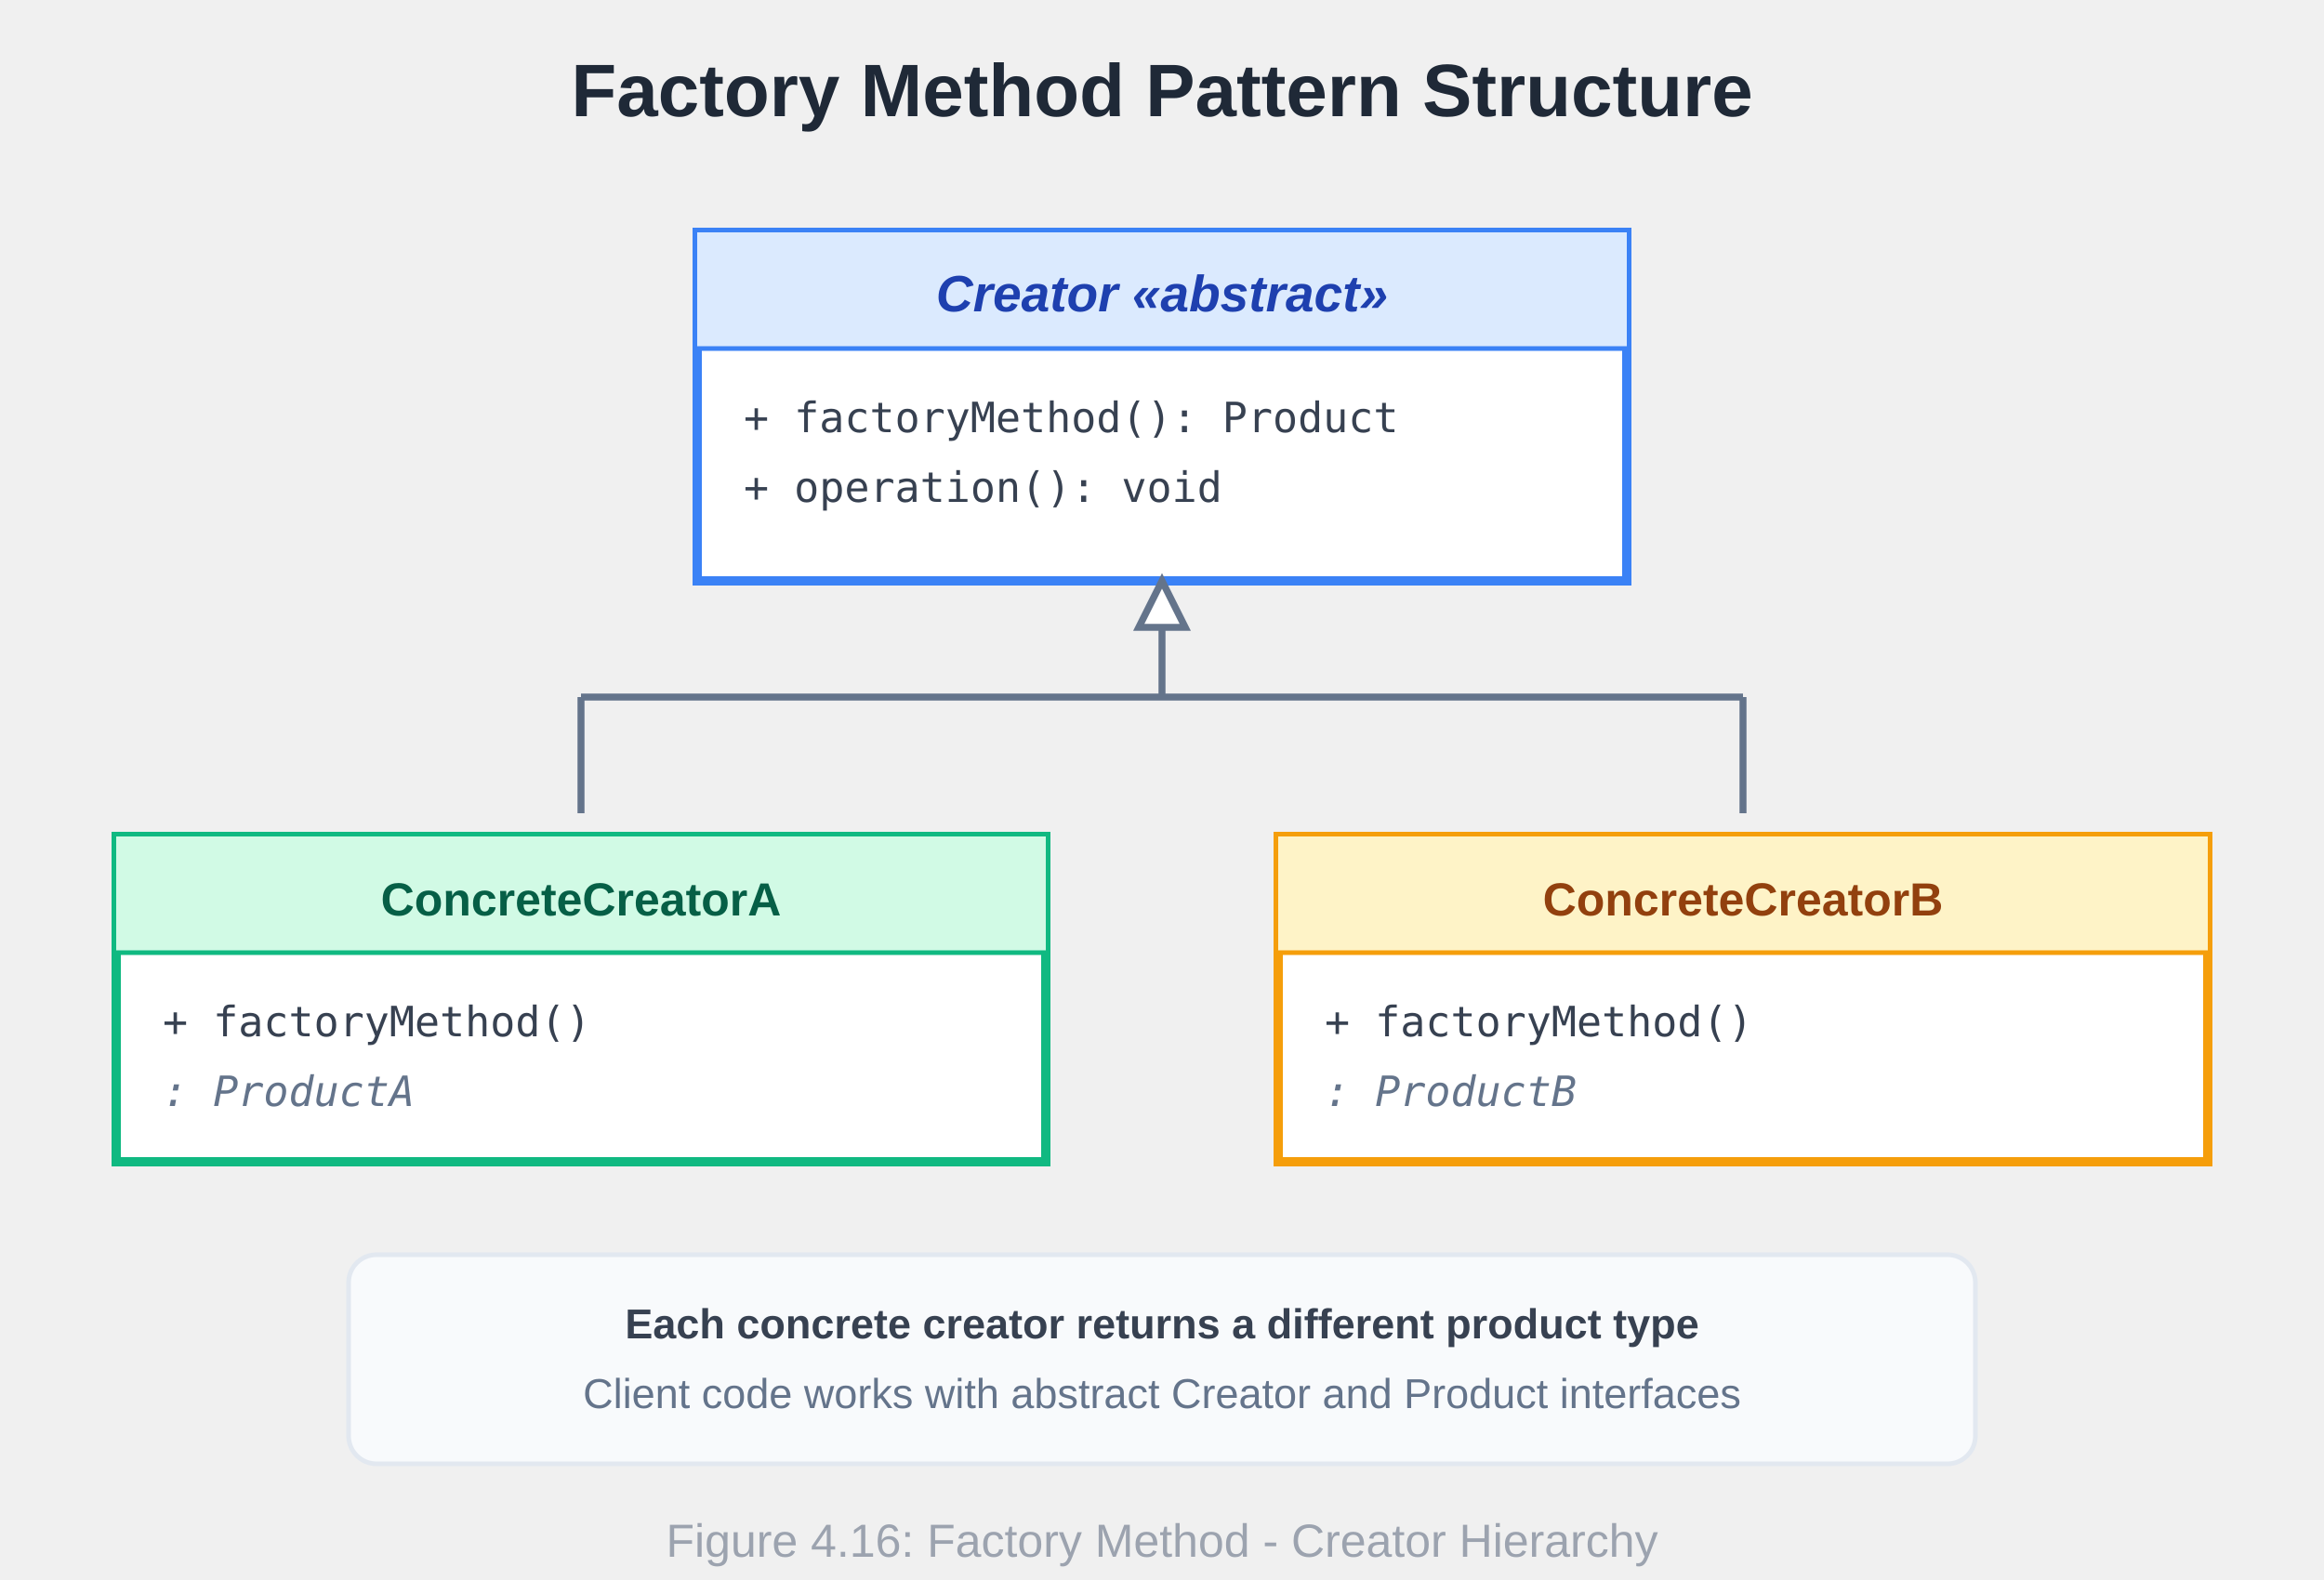
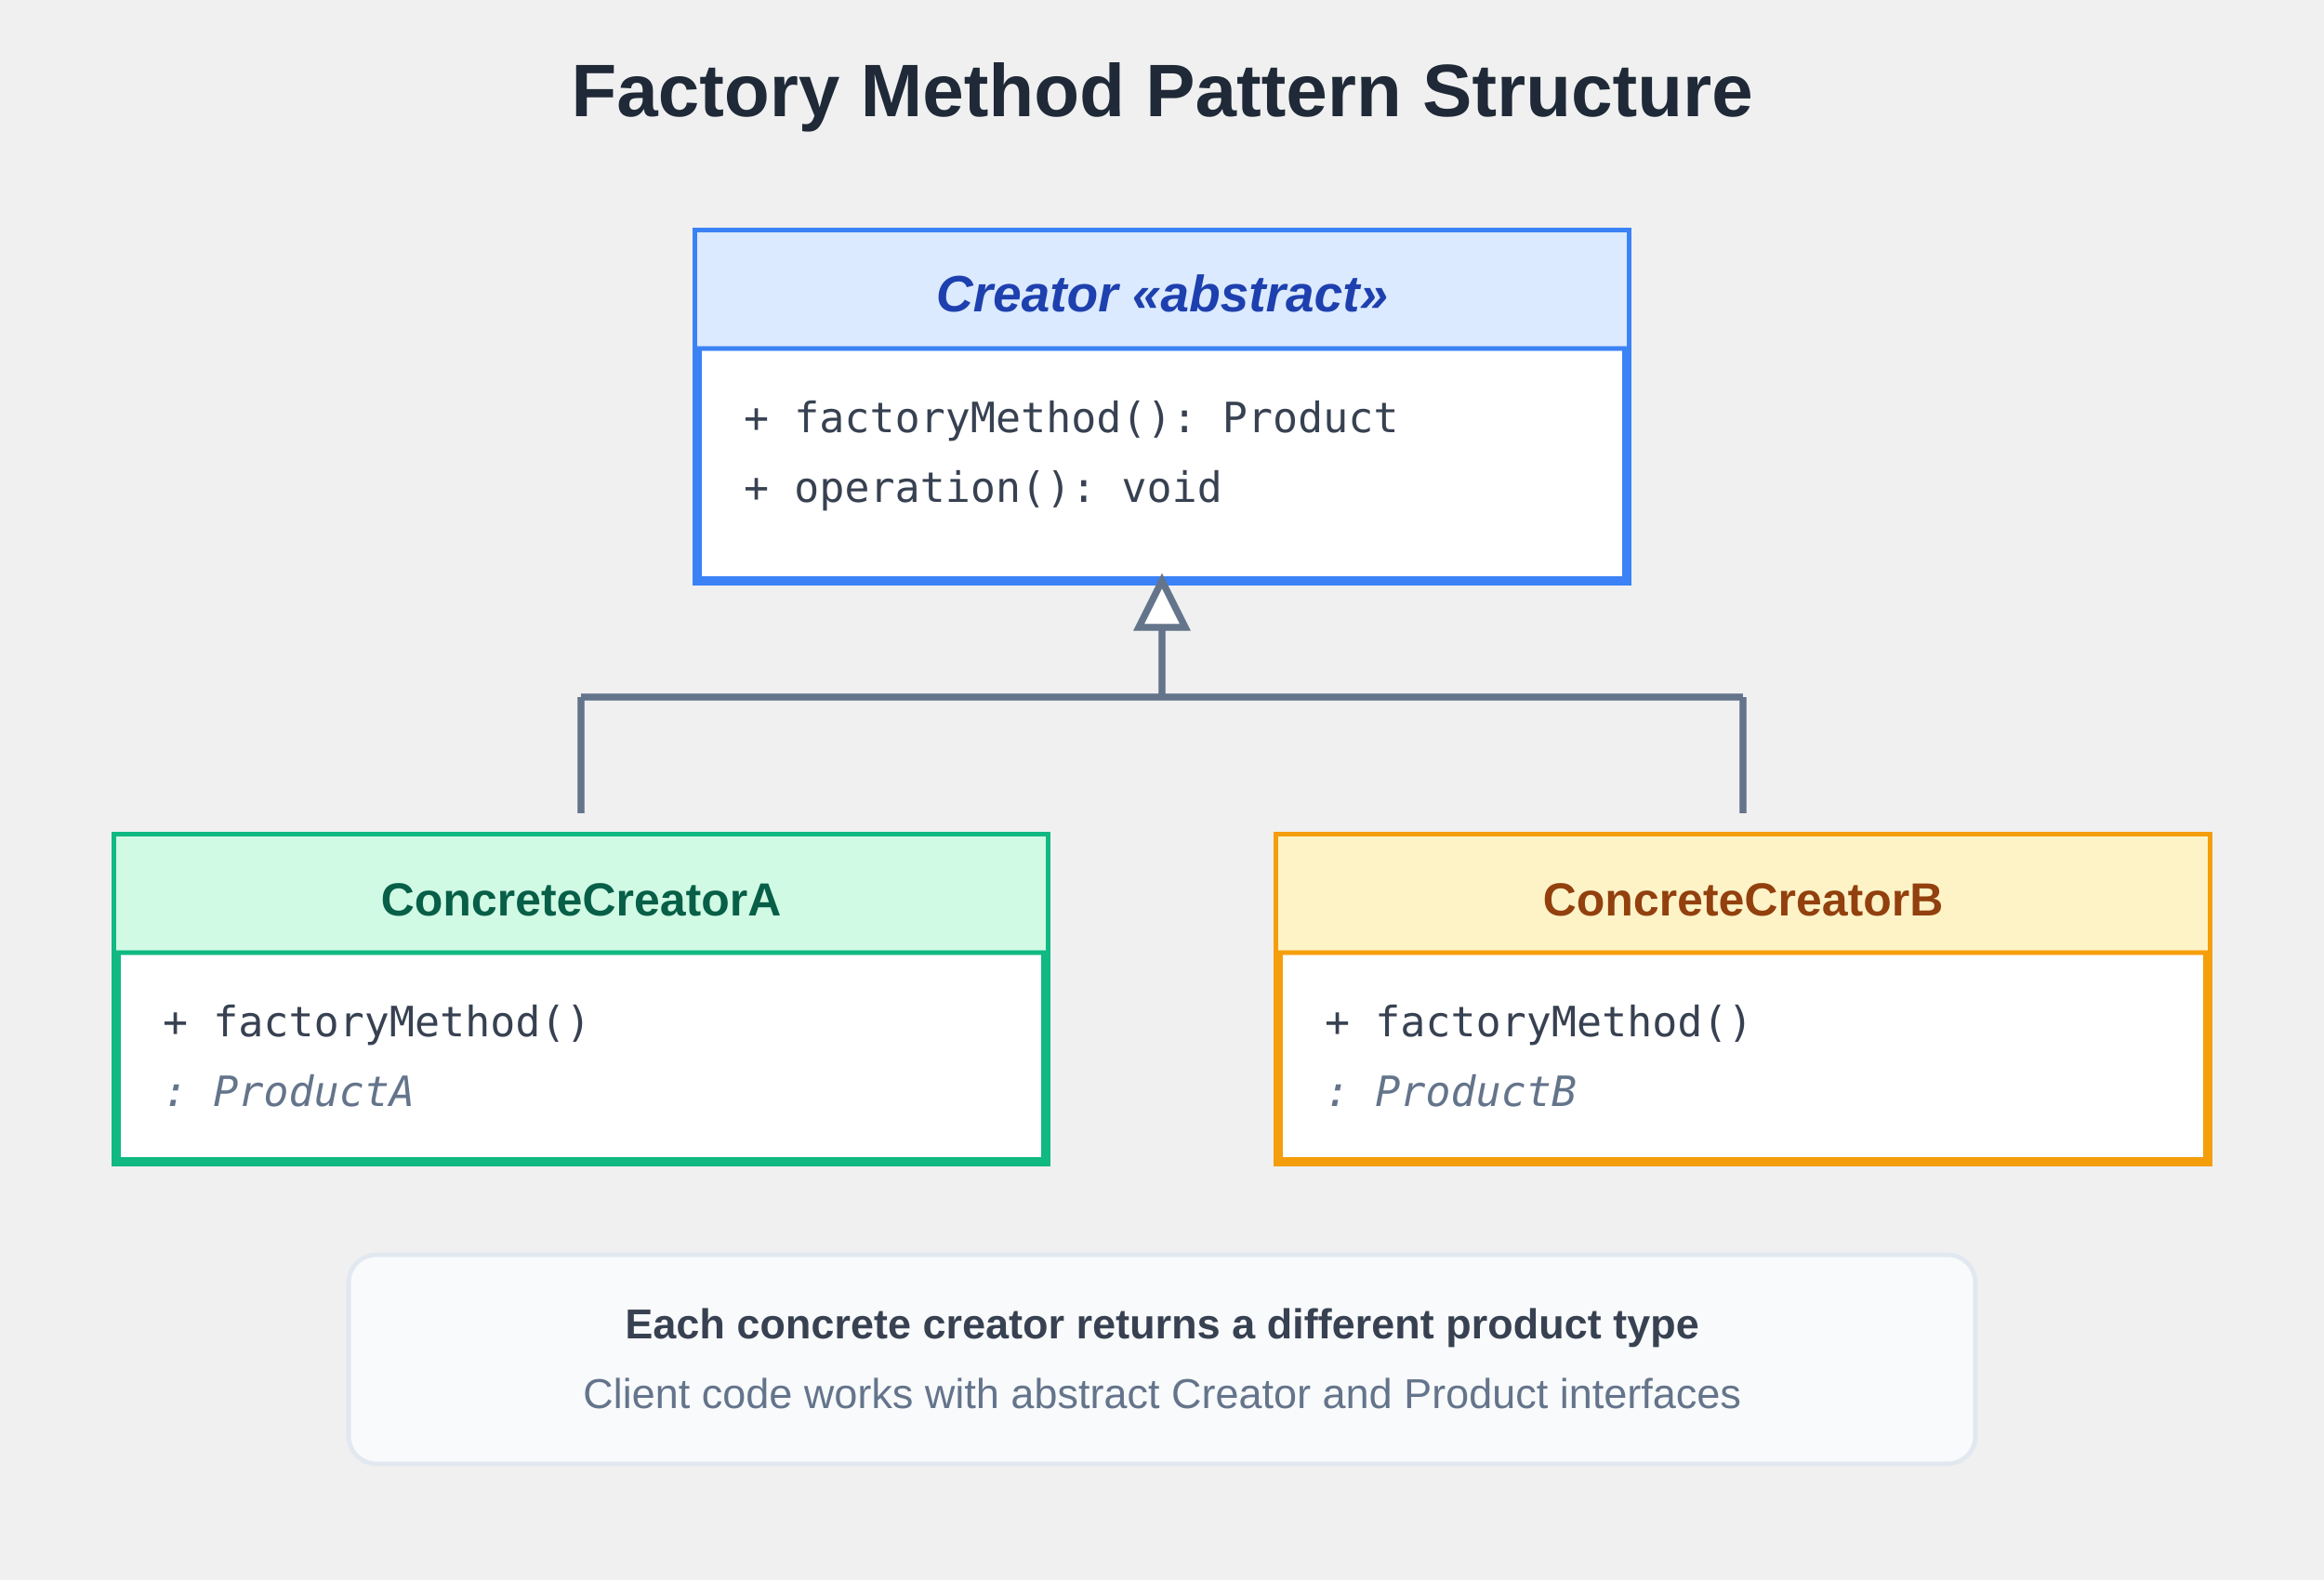
<svg xmlns="http://www.w3.org/2000/svg" viewBox="0 0 500 340" width="500" height="340">
  <text x="250" y="25" text-anchor="middle" font-family="Arial, sans-serif" font-size="16" font-weight="bold" fill="#1F2937">Factory Method Pattern Structure</text>
  <rect x="150" y="50" width="200" height="75" rx="0" fill="white" stroke="#3B82F6" stroke-width="2" />
  <rect x="150" y="50" width="200" height="25" rx="0" fill="#DBEAFE" />
  <text x="250" y="67" text-anchor="middle" font-family="Arial, sans-serif" font-size="11" fill="#1E40AF" font-weight="bold" font-style="italic">Creator «abstract»</text>
  <line x1="150" y1="75" x2="350" y2="75" stroke="#3B82F6" stroke-width="1" />
  <text x="160" y="93" text-anchor="start" font-family="Consolas, monospace" font-size="9" fill="#374151">+ factoryMethod(): Product</text>
  <text x="160" y="108" text-anchor="start" font-family="Consolas, monospace" font-size="9" fill="#374151">+ operation(): void</text>
  <line x1="250" y1="125" x2="250" y2="150" stroke="#64748B" stroke-width="1.5" />
  <line x1="125" y1="150" x2="375" y2="150" stroke="#64748B" stroke-width="1.5" />
  <line x1="125" y1="150" x2="125" y2="175" stroke="#64748B" stroke-width="1.5" />
  <line x1="375" y1="150" x2="375" y2="175" stroke="#64748B" stroke-width="1.5" />
  <polygon points="250,125 245,135 255,135" fill="white" stroke="#64748B" stroke-width="1.5" />
  <rect x="25" y="180" width="200" height="70" rx="0" fill="white" stroke="#10B981" stroke-width="2" />
  <rect x="25" y="180" width="200" height="25" rx="0" fill="#D1FAE5" />
  <text x="125" y="197" text-anchor="middle" font-family="Arial, sans-serif" font-size="10" fill="#065F46" font-weight="bold">ConcreteCreatorA</text>
  <line x1="25" y1="205" x2="225" y2="205" stroke="#10B981" stroke-width="1" />
  <text x="35" y="223" text-anchor="start" font-family="Consolas, monospace" font-size="9" fill="#374151">+ factoryMethod()</text>
  <text x="35" y="238" text-anchor="start" font-family="Consolas, monospace" font-size="9" fill="#64748B" font-style="italic">  : ProductA</text>
  <rect x="275" y="180" width="200" height="70" rx="0" fill="white" stroke="#F59E0B" stroke-width="2" />
  <rect x="275" y="180" width="200" height="25" rx="0" fill="#FEF3C7" />
  <text x="375" y="197" text-anchor="middle" font-family="Arial, sans-serif" font-size="10" fill="#92400E" font-weight="bold">ConcreteCreatorB</text>
  <line x1="275" y1="205" x2="475" y2="205" stroke="#F59E0B" stroke-width="1" />
  <text x="285" y="223" text-anchor="start" font-family="Consolas, monospace" font-size="9" fill="#374151">+ factoryMethod()</text>
  <text x="285" y="238" text-anchor="start" font-family="Consolas, monospace" font-size="9" fill="#64748B" font-style="italic">  : ProductB</text>
  <rect x="75" y="270" width="350" height="45" rx="6" fill="#F8FAFC" stroke="#E2E8F0" stroke-width="1" />
  <text x="250" y="288" text-anchor="middle" font-family="Arial, sans-serif" font-size="9" fill="#374151" font-weight="bold">Each concrete creator returns a different product type</text>
  <text x="250" y="303" text-anchor="middle" font-family="Arial, sans-serif" font-size="9" fill="#64748B">Client code works with abstract Creator and Product interfaces</text>
-   <text x="250" y="335" text-anchor="middle" font-family="Arial, sans-serif" font-size="10" fill="#9CA3AF">Figure 4.16: Factory Method - Creator Hierarchy</text>
</svg>
